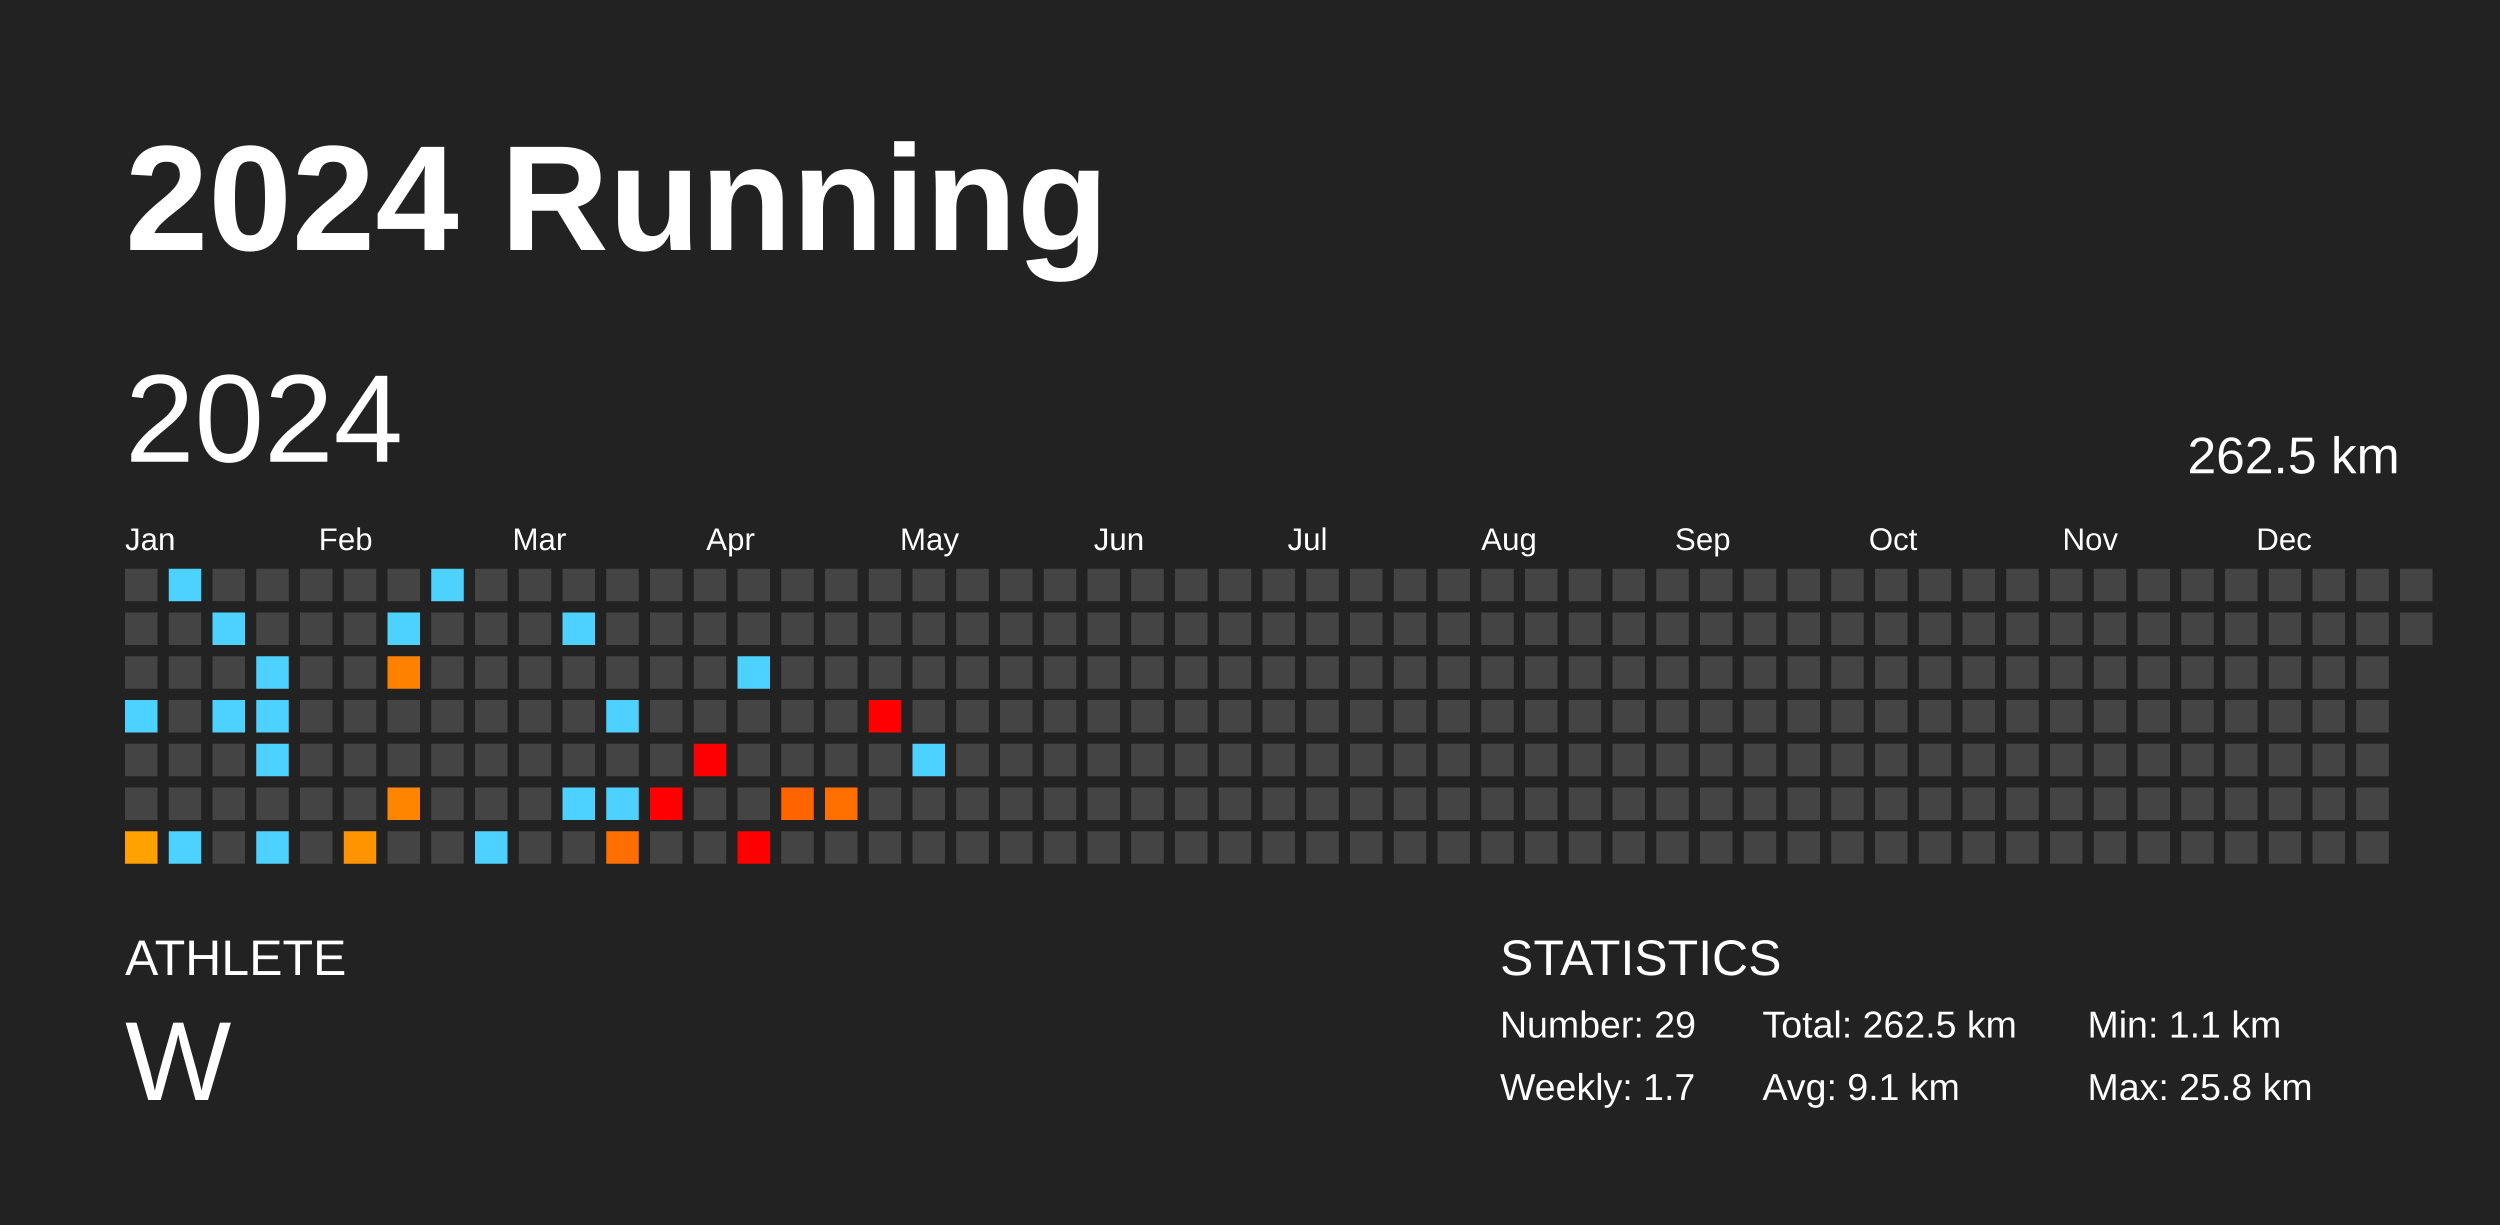
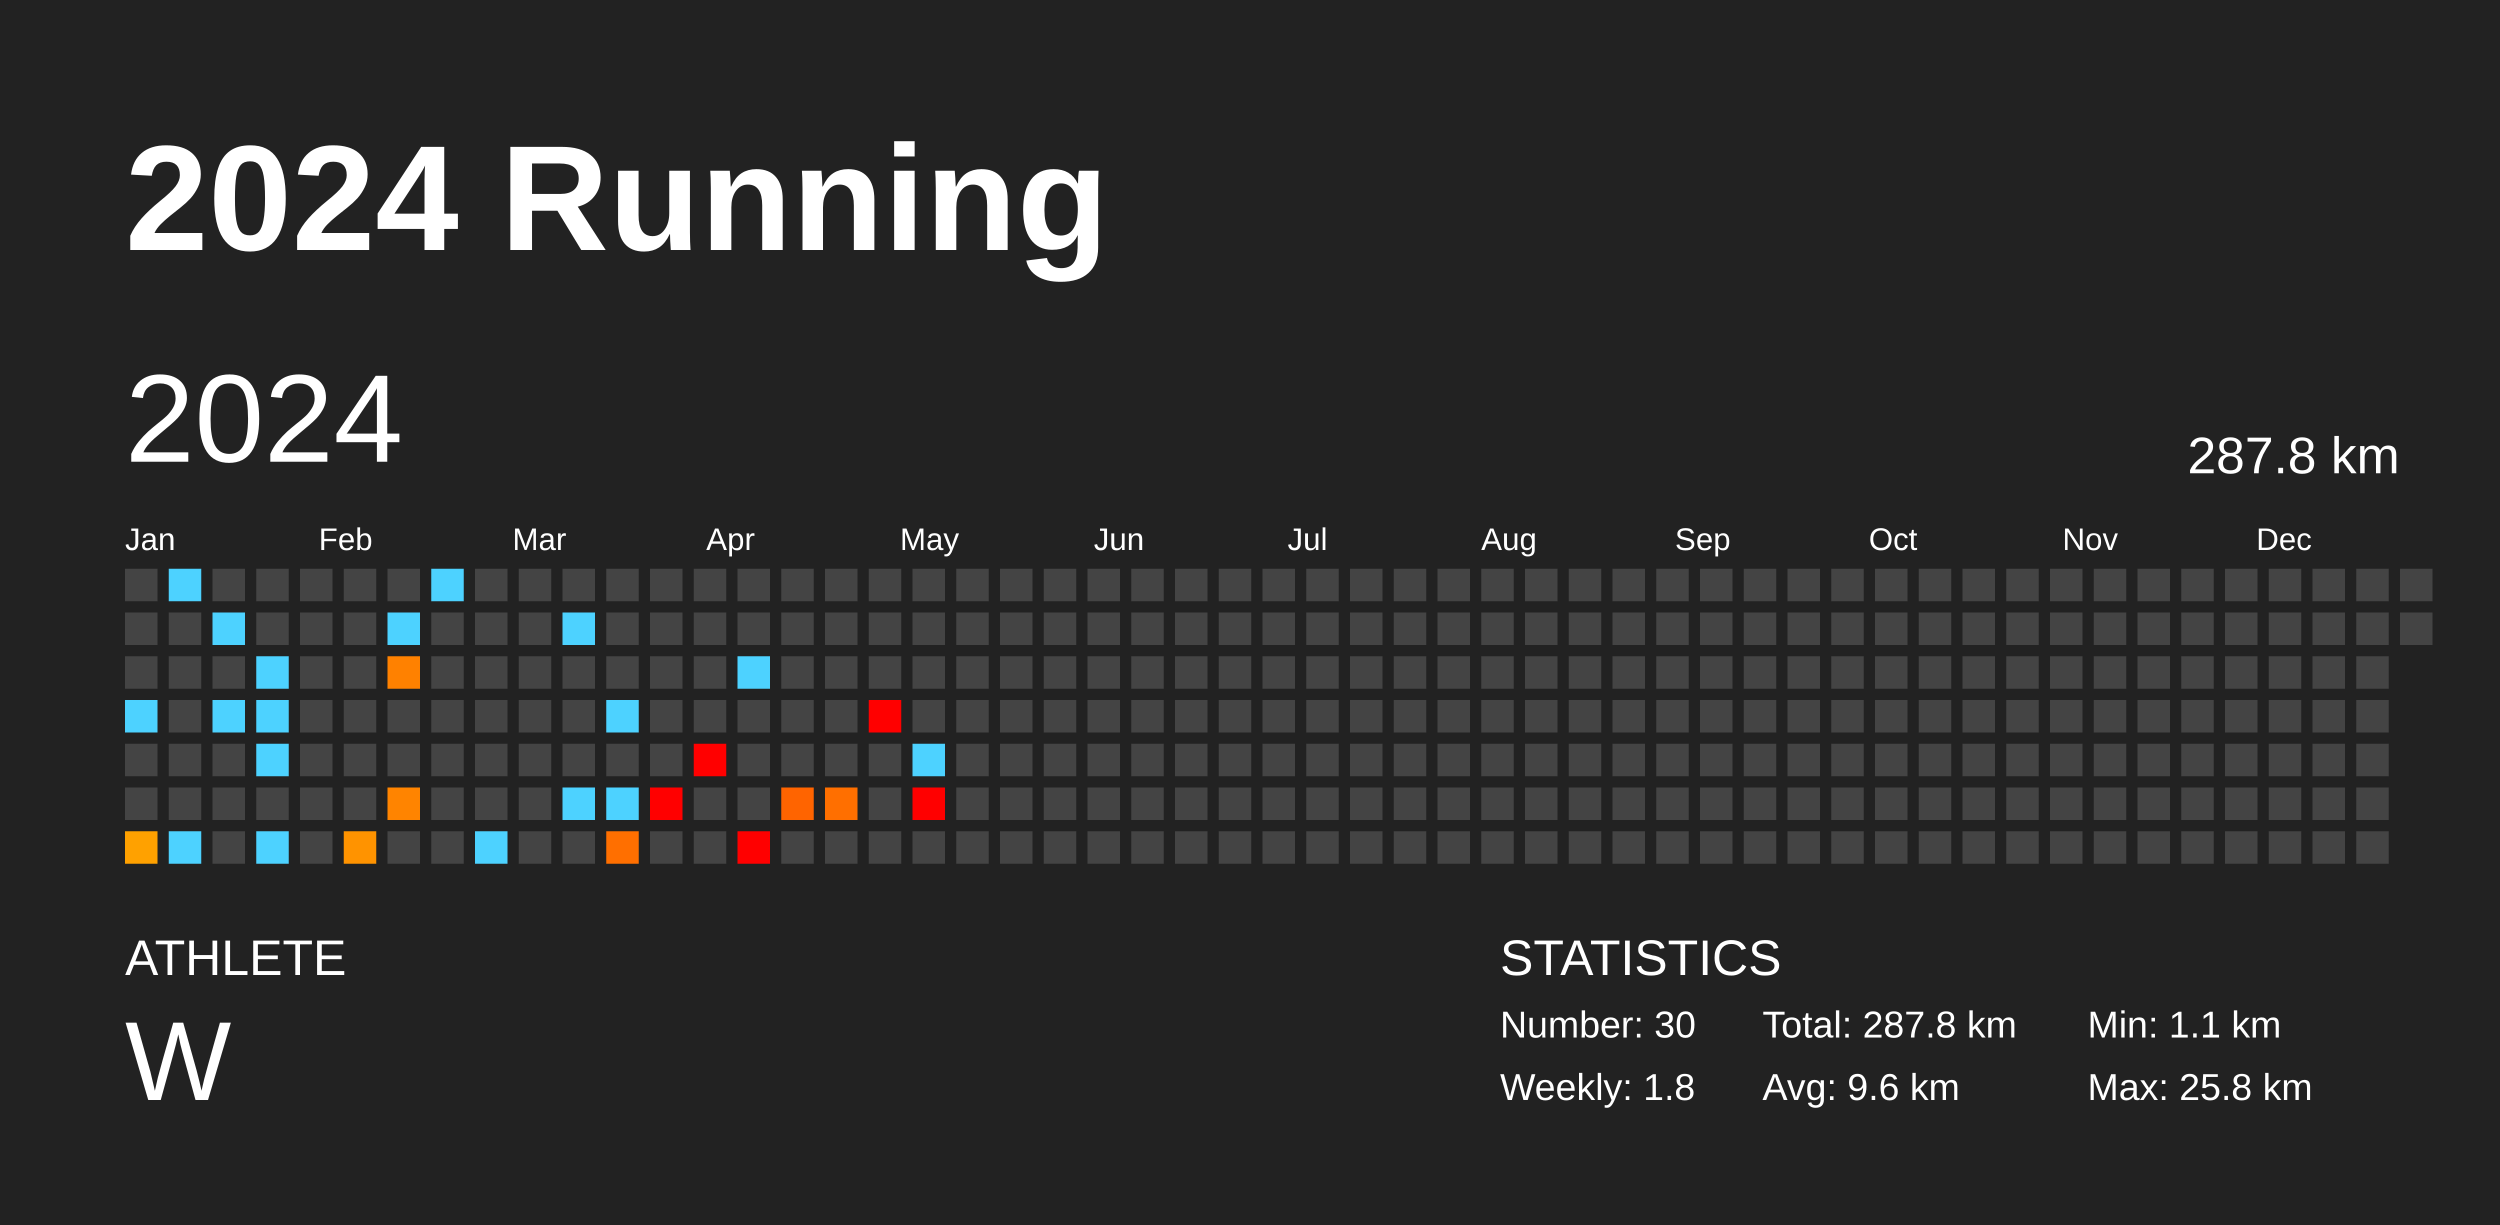
<svg xmlns="http://www.w3.org/2000/svg" baseProfile="full" height="98mm" version="1.1" viewBox="0,0,200,98" width="200mm">
  <defs />
  <rect fill="#222222" height="98" width="200" x="0" y="0" />
  <text fill="#FFFFFF" style="font-size:12px; font-family:Arial; font-weight:bold;" x="10" y="20">2024 Running</text>
  <text fill="#FFFFFF" style="font-size:4px; font-family:Arial" x="10" y="78">ATHLETE</text>
  <text fill="#FFFFFF" style="font-size:9px; font-family:Arial" x="10" y="88">W</text>
  <text fill="#FFFFFF" style="font-size:4px; font-family:Arial" x="120" y="78">STATISTICS</text>
-   <text fill="#FFFFFF" style="font-size:3px; font-family:Arial" x="120" y="83">Number: 29</text>
-   <text fill="#FFFFFF" style="font-size:3px; font-family:Arial" x="120" y="88">Weekly: 1.7</text>
-   <text fill="#FFFFFF" style="font-size:3px; font-family:Arial" x="141" y="83">Total: 262.5 km</text>
-   <text fill="#FFFFFF" style="font-size:3px; font-family:Arial" x="141" y="88">Avg: 9.1 km</text>
+   <text fill="#FFFFFF" style="font-size:3px; font-family:Arial" x="120" y="83">Number: 30</text>
+   <text fill="#FFFFFF" style="font-size:3px; font-family:Arial" x="120" y="88">Weekly: 1.8</text>
+   <text fill="#FFFFFF" style="font-size:3px; font-family:Arial" x="141" y="83">Total: 287.8 km</text>
+   <text fill="#FFFFFF" style="font-size:3px; font-family:Arial" x="141" y="88">Avg: 9.6 km</text>
  <text fill="#FFFFFF" style="font-size:3px; font-family:Arial" x="167" y="83">Min: 1.1 km</text>
  <text fill="#FFFFFF" style="font-size:3px; font-family:Arial" x="167" y="88">Max: 25.8 km</text>
  <text dominant-baseline="hanging" fill="#FFFFFF" style="font-size:10.0px; font-family:Arial;" x="10" y="30">2024</text>
-   <text dominant-baseline="hanging" fill="#FFFFFF" style="font-size:4.125px; font-family:Arial;" x="175" y="35">262.5 km</text>
+   <text dominant-baseline="hanging" fill="#FFFFFF" style="font-size:4.125px; font-family:Arial;" x="175" y="35">287.8 km</text>
  <text fill="#FFFFFF" style="font-size:2.5px; font-family:Arial" x="10.0" y="44">Jan</text>
  <text fill="#FFFFFF" style="font-size:2.5px; font-family:Arial" x="25.5" y="44">Feb</text>
  <text fill="#FFFFFF" style="font-size:2.5px; font-family:Arial" x="41.0" y="44">Mar</text>
  <text fill="#FFFFFF" style="font-size:2.5px; font-family:Arial" x="56.5" y="44">Apr</text>
  <text fill="#FFFFFF" style="font-size:2.5px; font-family:Arial" x="72.0" y="44">May</text>
  <text fill="#FFFFFF" style="font-size:2.5px; font-family:Arial" x="87.5" y="44">Jun</text>
  <text fill="#FFFFFF" style="font-size:2.5px; font-family:Arial" x="103.0" y="44">Jul</text>
  <text fill="#FFFFFF" style="font-size:2.5px; font-family:Arial" x="118.5" y="44">Aug</text>
  <text fill="#FFFFFF" style="font-size:2.5px; font-family:Arial" x="134.0" y="44">Sep</text>
  <text fill="#FFFFFF" style="font-size:2.5px; font-family:Arial" x="149.5" y="44">Oct</text>
  <text fill="#FFFFFF" style="font-size:2.5px; font-family:Arial" x="165.0" y="44">Nov</text>
  <text fill="#FFFFFF" style="font-size:2.5px; font-family:Arial" x="180.5" y="44">Dec</text>
  <rect fill="#444444" height="2.6" width="2.6" x="10.0" y="45.5" />
  <rect fill="#444444" height="2.6" width="2.6" x="10.0" y="49.0" />
  <rect fill="#444444" height="2.6" width="2.6" x="10.0" y="52.5" />
  <rect fill="#4dd2ff" height="2.6" width="2.6" x="10.0" y="56.0" />
  <rect fill="#444444" height="2.6" width="2.6" x="10.0" y="59.5" />
  <rect fill="#444444" height="2.6" width="2.6" x="10.0" y="63.0" />
  <rect fill="#ffa100" height="2.6" width="2.6" x="10.0" y="66.5" />
  <rect fill="#4dd2ff" height="2.6" width="2.6" x="13.5" y="45.5" />
  <rect fill="#444444" height="2.6" width="2.6" x="13.5" y="49.0" />
  <rect fill="#444444" height="2.6" width="2.6" x="13.5" y="52.5" />
  <rect fill="#444444" height="2.6" width="2.6" x="13.5" y="56.0" />
  <rect fill="#444444" height="2.6" width="2.6" x="13.5" y="59.5" />
  <rect fill="#444444" height="2.6" width="2.6" x="13.5" y="63.0" />
  <rect fill="#4dd2ff" height="2.6" width="2.6" x="13.5" y="66.5" />
  <rect fill="#444444" height="2.6" width="2.6" x="17.0" y="45.5" />
  <rect fill="#4dd2ff" height="2.6" width="2.6" x="17.0" y="49.0" />
  <rect fill="#444444" height="2.6" width="2.6" x="17.0" y="52.5" />
  <rect fill="#4dd2ff" height="2.6" width="2.6" x="17.0" y="56.0" />
  <rect fill="#444444" height="2.6" width="2.6" x="17.0" y="59.5" />
  <rect fill="#444444" height="2.6" width="2.6" x="17.0" y="63.0" />
  <rect fill="#444444" height="2.6" width="2.6" x="17.0" y="66.5" />
  <rect fill="#444444" height="2.6" width="2.6" x="20.5" y="45.5" />
  <rect fill="#444444" height="2.6" width="2.6" x="20.5" y="49.0" />
  <rect fill="#4dd2ff" height="2.6" width="2.6" x="20.5" y="52.5" />
  <rect fill="#4dd2ff" height="2.6" width="2.6" x="20.5" y="56.0" />
  <rect fill="#4dd2ff" height="2.6" width="2.6" x="20.5" y="59.5" />
  <rect fill="#444444" height="2.6" width="2.6" x="20.5" y="63.0" />
  <rect fill="#4dd2ff" height="2.6" width="2.6" x="20.5" y="66.5" />
  <rect fill="#444444" height="2.6" width="2.6" x="24.0" y="45.5" />
  <rect fill="#444444" height="2.6" width="2.6" x="24.0" y="49.0" />
  <rect fill="#444444" height="2.6" width="2.6" x="24.0" y="52.5" />
  <rect fill="#444444" height="2.6" width="2.6" x="24.0" y="56.0" />
  <rect fill="#444444" height="2.6" width="2.6" x="24.0" y="59.5" />
  <rect fill="#444444" height="2.6" width="2.6" x="24.0" y="63.0" />
  <rect fill="#444444" height="2.6" width="2.6" x="24.0" y="66.5" />
  <rect fill="#444444" height="2.6" width="2.6" x="27.5" y="45.5" />
  <rect fill="#444444" height="2.6" width="2.6" x="27.5" y="49.0" />
  <rect fill="#444444" height="2.6" width="2.6" x="27.5" y="52.5" />
  <rect fill="#444444" height="2.6" width="2.6" x="27.5" y="56.0" />
  <rect fill="#444444" height="2.6" width="2.6" x="27.5" y="59.5" />
  <rect fill="#444444" height="2.6" width="2.6" x="27.5" y="63.0" />
  <rect fill="#ff9300" height="2.6" width="2.6" x="27.5" y="66.5" />
  <rect fill="#444444" height="2.6" width="2.6" x="31.0" y="45.5" />
  <rect fill="#4dd2ff" height="2.6" width="2.6" x="31.0" y="49.0" />
  <rect fill="#ff8100" height="2.6" width="2.6" x="31.0" y="52.5" />
  <rect fill="#444444" height="2.6" width="2.6" x="31.0" y="56.0" />
  <rect fill="#444444" height="2.6" width="2.6" x="31.0" y="59.5" />
  <rect fill="#ff8400" height="2.6" width="2.6" x="31.0" y="63.0" />
  <rect fill="#444444" height="2.6" width="2.6" x="31.0" y="66.5" />
  <rect fill="#4dd2ff" height="2.6" width="2.6" x="34.5" y="45.5" />
  <rect fill="#444444" height="2.6" width="2.6" x="34.5" y="49.0" />
  <rect fill="#444444" height="2.6" width="2.6" x="34.5" y="52.5" />
  <rect fill="#444444" height="2.6" width="2.6" x="34.5" y="56.0" />
  <rect fill="#444444" height="2.6" width="2.6" x="34.5" y="59.5" />
  <rect fill="#444444" height="2.6" width="2.6" x="34.5" y="63.0" />
  <rect fill="#444444" height="2.6" width="2.6" x="34.5" y="66.5" />
  <rect fill="#444444" height="2.6" width="2.6" x="38.0" y="45.5" />
  <rect fill="#444444" height="2.6" width="2.6" x="38.0" y="49.0" />
  <rect fill="#444444" height="2.6" width="2.6" x="38.0" y="52.5" />
  <rect fill="#444444" height="2.6" width="2.6" x="38.0" y="56.0" />
  <rect fill="#444444" height="2.6" width="2.6" x="38.0" y="59.5" />
  <rect fill="#444444" height="2.6" width="2.6" x="38.0" y="63.0" />
  <rect fill="#4dd2ff" height="2.6" width="2.6" x="38.0" y="66.5" />
  <rect fill="#444444" height="2.6" width="2.6" x="41.5" y="45.5" />
  <rect fill="#444444" height="2.6" width="2.6" x="41.5" y="49.0" />
  <rect fill="#444444" height="2.6" width="2.6" x="41.5" y="52.5" />
  <rect fill="#444444" height="2.6" width="2.6" x="41.5" y="56.0" />
  <rect fill="#444444" height="2.6" width="2.6" x="41.5" y="59.5" />
  <rect fill="#444444" height="2.6" width="2.6" x="41.5" y="63.0" />
  <rect fill="#444444" height="2.6" width="2.6" x="41.5" y="66.5" />
  <rect fill="#444444" height="2.6" width="2.6" x="45.0" y="45.5" />
  <rect fill="#4dd2ff" height="2.6" width="2.6" x="45.0" y="49.0" />
  <rect fill="#444444" height="2.6" width="2.6" x="45.0" y="52.5" />
  <rect fill="#444444" height="2.6" width="2.6" x="45.0" y="56.0" />
  <rect fill="#444444" height="2.6" width="2.6" x="45.0" y="59.5" />
  <rect fill="#4dd2ff" height="2.6" width="2.6" x="45.0" y="63.0" />
  <rect fill="#444444" height="2.6" width="2.6" x="45.0" y="66.5" />
  <rect fill="#444444" height="2.6" width="2.6" x="48.5" y="45.5" />
  <rect fill="#444444" height="2.6" width="2.6" x="48.5" y="49.0" />
  <rect fill="#444444" height="2.6" width="2.6" x="48.5" y="52.5" />
  <rect fill="#4dd2ff" height="2.6" width="2.6" x="48.5" y="56.0" />
  <rect fill="#444444" height="2.6" width="2.6" x="48.5" y="59.5" />
  <rect fill="#4dd2ff" height="2.6" width="2.6" x="48.5" y="63.0" />
  <rect fill="#ff6f00" height="2.6" width="2.6" x="48.5" y="66.5" />
  <rect fill="#444444" height="2.6" width="2.6" x="52.0" y="45.5" />
  <rect fill="#444444" height="2.6" width="2.6" x="52.0" y="49.0" />
  <rect fill="#444444" height="2.6" width="2.6" x="52.0" y="52.5" />
  <rect fill="#444444" height="2.6" width="2.6" x="52.0" y="56.0" />
  <rect fill="#444444" height="2.6" width="2.6" x="52.0" y="59.5" />
  <rect fill="red" height="2.6" width="2.6" x="52.0" y="63.0" />
  <rect fill="#444444" height="2.6" width="2.6" x="52.0" y="66.5" />
  <rect fill="#444444" height="2.6" width="2.6" x="55.5" y="45.5" />
  <rect fill="#444444" height="2.6" width="2.6" x="55.5" y="49.0" />
  <rect fill="#444444" height="2.6" width="2.6" x="55.5" y="52.5" />
  <rect fill="#444444" height="2.6" width="2.6" x="55.5" y="56.0" />
  <rect fill="red" height="2.6" width="2.6" x="55.5" y="59.5" />
  <rect fill="#444444" height="2.6" width="2.6" x="55.5" y="63.0" />
  <rect fill="#444444" height="2.6" width="2.6" x="55.5" y="66.5" />
  <rect fill="#444444" height="2.6" width="2.6" x="59.0" y="45.5" />
  <rect fill="#444444" height="2.6" width="2.6" x="59.0" y="49.0" />
  <rect fill="#4dd2ff" height="2.6" width="2.6" x="59.0" y="52.5" />
  <rect fill="#444444" height="2.6" width="2.6" x="59.0" y="56.0" />
  <rect fill="#444444" height="2.6" width="2.6" x="59.0" y="59.5" />
  <rect fill="#444444" height="2.6" width="2.6" x="59.0" y="63.0" />
  <rect fill="red" height="2.6" width="2.6" x="59.0" y="66.5" />
  <rect fill="#444444" height="2.6" width="2.6" x="62.5" y="45.5" />
  <rect fill="#444444" height="2.6" width="2.6" x="62.5" y="49.0" />
  <rect fill="#444444" height="2.6" width="2.6" x="62.5" y="52.5" />
  <rect fill="#444444" height="2.6" width="2.6" x="62.5" y="56.0" />
  <rect fill="#444444" height="2.6" width="2.6" x="62.5" y="59.5" />
  <rect fill="#ff6400" height="2.6" width="2.6" x="62.5" y="63.0" />
  <rect fill="#444444" height="2.6" width="2.6" x="62.5" y="66.5" />
  <rect fill="#444444" height="2.6" width="2.6" x="66.0" y="45.5" />
  <rect fill="#444444" height="2.6" width="2.6" x="66.0" y="49.0" />
  <rect fill="#444444" height="2.6" width="2.6" x="66.0" y="52.5" />
  <rect fill="#444444" height="2.6" width="2.6" x="66.0" y="56.0" />
  <rect fill="#444444" height="2.6" width="2.6" x="66.0" y="59.5" />
  <rect fill="#ff6f00" height="2.6" width="2.6" x="66.0" y="63.0" />
  <rect fill="#444444" height="2.6" width="2.6" x="66.0" y="66.5" />
  <rect fill="#444444" height="2.6" width="2.6" x="69.5" y="45.5" />
  <rect fill="#444444" height="2.6" width="2.6" x="69.5" y="49.0" />
  <rect fill="#444444" height="2.6" width="2.6" x="69.5" y="52.5" />
  <rect fill="red" height="2.6" width="2.6" x="69.5" y="56.0" />
  <rect fill="#444444" height="2.6" width="2.6" x="69.5" y="59.5" />
  <rect fill="#444444" height="2.6" width="2.6" x="69.5" y="63.0" />
  <rect fill="#444444" height="2.6" width="2.6" x="69.5" y="66.5" />
  <rect fill="#444444" height="2.6" width="2.6" x="73.0" y="45.5" />
  <rect fill="#444444" height="2.6" width="2.6" x="73.0" y="49.0" />
  <rect fill="#444444" height="2.6" width="2.6" x="73.0" y="52.5" />
  <rect fill="#444444" height="2.6" width="2.6" x="73.0" y="56.0" />
  <rect fill="#4dd2ff" height="2.6" width="2.6" x="73.0" y="59.5" />
-   <rect fill="#444444" height="2.6" width="2.6" x="73.0" y="63.0" />
+   <rect fill="red" height="2.6" width="2.6" x="73.0" y="63.0" />
  <rect fill="#444444" height="2.6" width="2.6" x="73.0" y="66.5" />
  <rect fill="#444444" height="2.6" width="2.6" x="76.5" y="45.5" />
  <rect fill="#444444" height="2.6" width="2.6" x="76.5" y="49.0" />
  <rect fill="#444444" height="2.6" width="2.6" x="76.5" y="52.5" />
  <rect fill="#444444" height="2.6" width="2.6" x="76.5" y="56.0" />
  <rect fill="#444444" height="2.6" width="2.6" x="76.5" y="59.5" />
  <rect fill="#444444" height="2.6" width="2.6" x="76.5" y="63.0" />
  <rect fill="#444444" height="2.6" width="2.6" x="76.5" y="66.5" />
  <rect fill="#444444" height="2.6" width="2.6" x="80.0" y="45.5" />
  <rect fill="#444444" height="2.6" width="2.6" x="80.0" y="49.0" />
  <rect fill="#444444" height="2.6" width="2.6" x="80.0" y="52.5" />
  <rect fill="#444444" height="2.6" width="2.6" x="80.0" y="56.0" />
  <rect fill="#444444" height="2.6" width="2.6" x="80.0" y="59.5" />
  <rect fill="#444444" height="2.6" width="2.6" x="80.0" y="63.0" />
  <rect fill="#444444" height="2.6" width="2.6" x="80.0" y="66.5" />
  <rect fill="#444444" height="2.6" width="2.6" x="83.5" y="45.5" />
  <rect fill="#444444" height="2.6" width="2.6" x="83.5" y="49.0" />
  <rect fill="#444444" height="2.6" width="2.6" x="83.5" y="52.5" />
  <rect fill="#444444" height="2.6" width="2.6" x="83.5" y="56.0" />
  <rect fill="#444444" height="2.6" width="2.6" x="83.5" y="59.5" />
  <rect fill="#444444" height="2.6" width="2.6" x="83.5" y="63.0" />
  <rect fill="#444444" height="2.6" width="2.6" x="83.5" y="66.5" />
  <rect fill="#444444" height="2.6" width="2.6" x="87.0" y="45.5" />
  <rect fill="#444444" height="2.6" width="2.6" x="87.0" y="49.0" />
  <rect fill="#444444" height="2.6" width="2.6" x="87.0" y="52.5" />
  <rect fill="#444444" height="2.6" width="2.6" x="87.0" y="56.0" />
  <rect fill="#444444" height="2.6" width="2.6" x="87.0" y="59.5" />
  <rect fill="#444444" height="2.6" width="2.6" x="87.0" y="63.0" />
  <rect fill="#444444" height="2.6" width="2.6" x="87.0" y="66.5" />
  <rect fill="#444444" height="2.6" width="2.6" x="90.5" y="45.5" />
  <rect fill="#444444" height="2.6" width="2.6" x="90.5" y="49.0" />
  <rect fill="#444444" height="2.6" width="2.6" x="90.5" y="52.5" />
  <rect fill="#444444" height="2.6" width="2.6" x="90.5" y="56.0" />
  <rect fill="#444444" height="2.6" width="2.6" x="90.5" y="59.5" />
  <rect fill="#444444" height="2.6" width="2.6" x="90.5" y="63.0" />
  <rect fill="#444444" height="2.6" width="2.6" x="90.5" y="66.5" />
  <rect fill="#444444" height="2.6" width="2.6" x="94.0" y="45.5" />
  <rect fill="#444444" height="2.6" width="2.6" x="94.0" y="49.0" />
  <rect fill="#444444" height="2.6" width="2.6" x="94.0" y="52.5" />
  <rect fill="#444444" height="2.6" width="2.6" x="94.0" y="56.0" />
  <rect fill="#444444" height="2.6" width="2.6" x="94.0" y="59.5" />
  <rect fill="#444444" height="2.6" width="2.6" x="94.0" y="63.0" />
  <rect fill="#444444" height="2.6" width="2.6" x="94.0" y="66.5" />
  <rect fill="#444444" height="2.6" width="2.6" x="97.5" y="45.5" />
  <rect fill="#444444" height="2.6" width="2.6" x="97.5" y="49.0" />
  <rect fill="#444444" height="2.6" width="2.6" x="97.5" y="52.5" />
  <rect fill="#444444" height="2.6" width="2.6" x="97.5" y="56.0" />
  <rect fill="#444444" height="2.6" width="2.6" x="97.5" y="59.5" />
  <rect fill="#444444" height="2.6" width="2.6" x="97.5" y="63.0" />
  <rect fill="#444444" height="2.6" width="2.6" x="97.5" y="66.5" />
  <rect fill="#444444" height="2.6" width="2.6" x="101.0" y="45.5" />
  <rect fill="#444444" height="2.6" width="2.6" x="101.0" y="49.0" />
  <rect fill="#444444" height="2.6" width="2.6" x="101.0" y="52.5" />
  <rect fill="#444444" height="2.6" width="2.6" x="101.0" y="56.0" />
  <rect fill="#444444" height="2.6" width="2.6" x="101.0" y="59.5" />
  <rect fill="#444444" height="2.6" width="2.6" x="101.0" y="63.0" />
  <rect fill="#444444" height="2.6" width="2.6" x="101.0" y="66.5" />
  <rect fill="#444444" height="2.6" width="2.6" x="104.5" y="45.5" />
  <rect fill="#444444" height="2.6" width="2.6" x="104.5" y="49.0" />
  <rect fill="#444444" height="2.6" width="2.6" x="104.5" y="52.5" />
  <rect fill="#444444" height="2.6" width="2.6" x="104.5" y="56.0" />
  <rect fill="#444444" height="2.6" width="2.6" x="104.5" y="59.5" />
  <rect fill="#444444" height="2.6" width="2.6" x="104.5" y="63.0" />
  <rect fill="#444444" height="2.6" width="2.6" x="104.5" y="66.5" />
  <rect fill="#444444" height="2.6" width="2.6" x="108.0" y="45.5" />
  <rect fill="#444444" height="2.6" width="2.6" x="108.0" y="49.0" />
  <rect fill="#444444" height="2.6" width="2.6" x="108.0" y="52.5" />
  <rect fill="#444444" height="2.6" width="2.6" x="108.0" y="56.0" />
  <rect fill="#444444" height="2.6" width="2.6" x="108.0" y="59.5" />
  <rect fill="#444444" height="2.6" width="2.6" x="108.0" y="63.0" />
  <rect fill="#444444" height="2.6" width="2.6" x="108.0" y="66.5" />
  <rect fill="#444444" height="2.6" width="2.6" x="111.5" y="45.5" />
  <rect fill="#444444" height="2.6" width="2.6" x="111.5" y="49.0" />
  <rect fill="#444444" height="2.6" width="2.6" x="111.5" y="52.5" />
  <rect fill="#444444" height="2.6" width="2.6" x="111.5" y="56.0" />
  <rect fill="#444444" height="2.6" width="2.6" x="111.5" y="59.5" />
  <rect fill="#444444" height="2.6" width="2.6" x="111.5" y="63.0" />
  <rect fill="#444444" height="2.6" width="2.6" x="111.5" y="66.5" />
  <rect fill="#444444" height="2.6" width="2.6" x="115.0" y="45.5" />
  <rect fill="#444444" height="2.6" width="2.6" x="115.0" y="49.0" />
  <rect fill="#444444" height="2.6" width="2.6" x="115.0" y="52.5" />
  <rect fill="#444444" height="2.6" width="2.6" x="115.0" y="56.0" />
  <rect fill="#444444" height="2.6" width="2.6" x="115.0" y="59.5" />
  <rect fill="#444444" height="2.6" width="2.6" x="115.0" y="63.0" />
  <rect fill="#444444" height="2.6" width="2.6" x="115.0" y="66.5" />
  <rect fill="#444444" height="2.6" width="2.6" x="118.5" y="45.5" />
  <rect fill="#444444" height="2.6" width="2.6" x="118.5" y="49.0" />
  <rect fill="#444444" height="2.6" width="2.6" x="118.5" y="52.5" />
  <rect fill="#444444" height="2.6" width="2.6" x="118.5" y="56.0" />
  <rect fill="#444444" height="2.6" width="2.6" x="118.5" y="59.5" />
  <rect fill="#444444" height="2.6" width="2.6" x="118.5" y="63.0" />
  <rect fill="#444444" height="2.6" width="2.6" x="118.5" y="66.5" />
  <rect fill="#444444" height="2.6" width="2.6" x="122.0" y="45.5" />
  <rect fill="#444444" height="2.6" width="2.6" x="122.0" y="49.0" />
  <rect fill="#444444" height="2.6" width="2.6" x="122.0" y="52.5" />
  <rect fill="#444444" height="2.6" width="2.6" x="122.0" y="56.0" />
  <rect fill="#444444" height="2.6" width="2.6" x="122.0" y="59.5" />
  <rect fill="#444444" height="2.6" width="2.6" x="122.0" y="63.0" />
  <rect fill="#444444" height="2.6" width="2.6" x="122.0" y="66.5" />
  <rect fill="#444444" height="2.6" width="2.6" x="125.5" y="45.5" />
  <rect fill="#444444" height="2.6" width="2.6" x="125.5" y="49.0" />
  <rect fill="#444444" height="2.6" width="2.6" x="125.5" y="52.5" />
  <rect fill="#444444" height="2.6" width="2.6" x="125.5" y="56.0" />
  <rect fill="#444444" height="2.6" width="2.6" x="125.5" y="59.5" />
  <rect fill="#444444" height="2.6" width="2.6" x="125.5" y="63.0" />
  <rect fill="#444444" height="2.6" width="2.6" x="125.5" y="66.5" />
  <rect fill="#444444" height="2.6" width="2.6" x="129.0" y="45.5" />
  <rect fill="#444444" height="2.6" width="2.6" x="129.0" y="49.0" />
  <rect fill="#444444" height="2.6" width="2.6" x="129.0" y="52.5" />
  <rect fill="#444444" height="2.6" width="2.6" x="129.0" y="56.0" />
  <rect fill="#444444" height="2.6" width="2.6" x="129.0" y="59.5" />
  <rect fill="#444444" height="2.6" width="2.6" x="129.0" y="63.0" />
  <rect fill="#444444" height="2.6" width="2.6" x="129.0" y="66.5" />
  <rect fill="#444444" height="2.6" width="2.6" x="132.5" y="45.5" />
  <rect fill="#444444" height="2.6" width="2.6" x="132.5" y="49.0" />
  <rect fill="#444444" height="2.6" width="2.6" x="132.5" y="52.5" />
  <rect fill="#444444" height="2.6" width="2.6" x="132.5" y="56.0" />
  <rect fill="#444444" height="2.6" width="2.6" x="132.5" y="59.5" />
  <rect fill="#444444" height="2.6" width="2.6" x="132.5" y="63.0" />
  <rect fill="#444444" height="2.6" width="2.6" x="132.5" y="66.5" />
  <rect fill="#444444" height="2.6" width="2.6" x="136.0" y="45.5" />
  <rect fill="#444444" height="2.6" width="2.6" x="136.0" y="49.0" />
  <rect fill="#444444" height="2.6" width="2.6" x="136.0" y="52.5" />
  <rect fill="#444444" height="2.6" width="2.6" x="136.0" y="56.0" />
  <rect fill="#444444" height="2.6" width="2.6" x="136.0" y="59.5" />
  <rect fill="#444444" height="2.6" width="2.6" x="136.0" y="63.0" />
  <rect fill="#444444" height="2.6" width="2.6" x="136.0" y="66.5" />
  <rect fill="#444444" height="2.6" width="2.6" x="139.5" y="45.5" />
  <rect fill="#444444" height="2.6" width="2.6" x="139.5" y="49.0" />
  <rect fill="#444444" height="2.6" width="2.6" x="139.5" y="52.5" />
  <rect fill="#444444" height="2.6" width="2.6" x="139.5" y="56.0" />
  <rect fill="#444444" height="2.6" width="2.6" x="139.5" y="59.5" />
  <rect fill="#444444" height="2.6" width="2.6" x="139.5" y="63.0" />
  <rect fill="#444444" height="2.6" width="2.6" x="139.5" y="66.5" />
  <rect fill="#444444" height="2.6" width="2.6" x="143.0" y="45.5" />
  <rect fill="#444444" height="2.6" width="2.6" x="143.0" y="49.0" />
  <rect fill="#444444" height="2.6" width="2.6" x="143.0" y="52.5" />
  <rect fill="#444444" height="2.6" width="2.6" x="143.0" y="56.0" />
  <rect fill="#444444" height="2.6" width="2.6" x="143.0" y="59.5" />
  <rect fill="#444444" height="2.6" width="2.6" x="143.0" y="63.0" />
  <rect fill="#444444" height="2.6" width="2.6" x="143.0" y="66.5" />
  <rect fill="#444444" height="2.6" width="2.6" x="146.5" y="45.5" />
  <rect fill="#444444" height="2.6" width="2.6" x="146.5" y="49.0" />
  <rect fill="#444444" height="2.6" width="2.6" x="146.5" y="52.5" />
  <rect fill="#444444" height="2.6" width="2.6" x="146.5" y="56.0" />
  <rect fill="#444444" height="2.6" width="2.6" x="146.5" y="59.5" />
  <rect fill="#444444" height="2.6" width="2.6" x="146.5" y="63.0" />
  <rect fill="#444444" height="2.6" width="2.6" x="146.5" y="66.5" />
  <rect fill="#444444" height="2.6" width="2.6" x="150.0" y="45.5" />
  <rect fill="#444444" height="2.6" width="2.6" x="150.0" y="49.0" />
  <rect fill="#444444" height="2.6" width="2.6" x="150.0" y="52.5" />
  <rect fill="#444444" height="2.6" width="2.6" x="150.0" y="56.0" />
  <rect fill="#444444" height="2.6" width="2.6" x="150.0" y="59.5" />
  <rect fill="#444444" height="2.6" width="2.6" x="150.0" y="63.0" />
  <rect fill="#444444" height="2.6" width="2.6" x="150.0" y="66.5" />
  <rect fill="#444444" height="2.6" width="2.6" x="153.5" y="45.5" />
  <rect fill="#444444" height="2.6" width="2.6" x="153.5" y="49.0" />
  <rect fill="#444444" height="2.6" width="2.6" x="153.5" y="52.5" />
  <rect fill="#444444" height="2.6" width="2.6" x="153.5" y="56.0" />
  <rect fill="#444444" height="2.6" width="2.6" x="153.5" y="59.5" />
  <rect fill="#444444" height="2.6" width="2.6" x="153.5" y="63.0" />
  <rect fill="#444444" height="2.6" width="2.6" x="153.5" y="66.5" />
  <rect fill="#444444" height="2.6" width="2.6" x="157.0" y="45.5" />
  <rect fill="#444444" height="2.6" width="2.6" x="157.0" y="49.0" />
  <rect fill="#444444" height="2.6" width="2.6" x="157.0" y="52.5" />
  <rect fill="#444444" height="2.6" width="2.6" x="157.0" y="56.0" />
  <rect fill="#444444" height="2.6" width="2.6" x="157.0" y="59.5" />
  <rect fill="#444444" height="2.6" width="2.6" x="157.0" y="63.0" />
  <rect fill="#444444" height="2.6" width="2.6" x="157.0" y="66.5" />
  <rect fill="#444444" height="2.6" width="2.6" x="160.5" y="45.5" />
  <rect fill="#444444" height="2.6" width="2.6" x="160.5" y="49.0" />
  <rect fill="#444444" height="2.6" width="2.6" x="160.5" y="52.5" />
  <rect fill="#444444" height="2.6" width="2.6" x="160.5" y="56.0" />
  <rect fill="#444444" height="2.6" width="2.6" x="160.5" y="59.5" />
  <rect fill="#444444" height="2.6" width="2.6" x="160.5" y="63.0" />
  <rect fill="#444444" height="2.6" width="2.6" x="160.5" y="66.5" />
  <rect fill="#444444" height="2.6" width="2.6" x="164.0" y="45.5" />
  <rect fill="#444444" height="2.6" width="2.6" x="164.0" y="49.0" />
  <rect fill="#444444" height="2.6" width="2.6" x="164.0" y="52.5" />
  <rect fill="#444444" height="2.6" width="2.6" x="164.0" y="56.0" />
  <rect fill="#444444" height="2.6" width="2.6" x="164.0" y="59.5" />
  <rect fill="#444444" height="2.6" width="2.6" x="164.0" y="63.0" />
  <rect fill="#444444" height="2.6" width="2.6" x="164.0" y="66.5" />
  <rect fill="#444444" height="2.6" width="2.6" x="167.5" y="45.5" />
  <rect fill="#444444" height="2.6" width="2.6" x="167.5" y="49.0" />
  <rect fill="#444444" height="2.6" width="2.6" x="167.5" y="52.5" />
  <rect fill="#444444" height="2.6" width="2.6" x="167.5" y="56.0" />
  <rect fill="#444444" height="2.6" width="2.6" x="167.5" y="59.5" />
  <rect fill="#444444" height="2.6" width="2.6" x="167.5" y="63.0" />
  <rect fill="#444444" height="2.6" width="2.6" x="167.5" y="66.5" />
  <rect fill="#444444" height="2.6" width="2.6" x="171.0" y="45.5" />
  <rect fill="#444444" height="2.6" width="2.6" x="171.0" y="49.0" />
  <rect fill="#444444" height="2.6" width="2.6" x="171.0" y="52.5" />
  <rect fill="#444444" height="2.6" width="2.6" x="171.0" y="56.0" />
  <rect fill="#444444" height="2.6" width="2.6" x="171.0" y="59.5" />
  <rect fill="#444444" height="2.6" width="2.6" x="171.0" y="63.0" />
  <rect fill="#444444" height="2.6" width="2.6" x="171.0" y="66.5" />
  <rect fill="#444444" height="2.6" width="2.6" x="174.5" y="45.5" />
  <rect fill="#444444" height="2.6" width="2.6" x="174.5" y="49.0" />
  <rect fill="#444444" height="2.6" width="2.6" x="174.5" y="52.5" />
  <rect fill="#444444" height="2.6" width="2.6" x="174.5" y="56.0" />
  <rect fill="#444444" height="2.6" width="2.6" x="174.5" y="59.5" />
  <rect fill="#444444" height="2.6" width="2.6" x="174.5" y="63.0" />
  <rect fill="#444444" height="2.6" width="2.6" x="174.5" y="66.5" />
  <rect fill="#444444" height="2.6" width="2.6" x="178.0" y="45.5" />
  <rect fill="#444444" height="2.6" width="2.6" x="178.0" y="49.0" />
  <rect fill="#444444" height="2.6" width="2.6" x="178.0" y="52.5" />
  <rect fill="#444444" height="2.6" width="2.6" x="178.0" y="56.0" />
  <rect fill="#444444" height="2.6" width="2.6" x="178.0" y="59.5" />
  <rect fill="#444444" height="2.6" width="2.6" x="178.0" y="63.0" />
  <rect fill="#444444" height="2.6" width="2.6" x="178.0" y="66.5" />
  <rect fill="#444444" height="2.6" width="2.6" x="181.5" y="45.5" />
  <rect fill="#444444" height="2.6" width="2.6" x="181.5" y="49.0" />
  <rect fill="#444444" height="2.6" width="2.6" x="181.5" y="52.5" />
  <rect fill="#444444" height="2.6" width="2.6" x="181.5" y="56.0" />
  <rect fill="#444444" height="2.6" width="2.6" x="181.5" y="59.5" />
  <rect fill="#444444" height="2.6" width="2.6" x="181.5" y="63.0" />
  <rect fill="#444444" height="2.6" width="2.6" x="181.5" y="66.5" />
  <rect fill="#444444" height="2.6" width="2.6" x="185.0" y="45.5" />
  <rect fill="#444444" height="2.6" width="2.6" x="185.0" y="49.0" />
  <rect fill="#444444" height="2.6" width="2.6" x="185.0" y="52.5" />
  <rect fill="#444444" height="2.6" width="2.6" x="185.0" y="56.0" />
  <rect fill="#444444" height="2.6" width="2.6" x="185.0" y="59.5" />
  <rect fill="#444444" height="2.6" width="2.6" x="185.0" y="63.0" />
  <rect fill="#444444" height="2.6" width="2.6" x="185.0" y="66.5" />
  <rect fill="#444444" height="2.6" width="2.6" x="188.5" y="45.5" />
  <rect fill="#444444" height="2.6" width="2.6" x="188.5" y="49.0" />
  <rect fill="#444444" height="2.6" width="2.6" x="188.5" y="52.5" />
  <rect fill="#444444" height="2.6" width="2.6" x="188.5" y="56.0" />
  <rect fill="#444444" height="2.6" width="2.6" x="188.5" y="59.5" />
  <rect fill="#444444" height="2.6" width="2.6" x="188.5" y="63.0" />
  <rect fill="#444444" height="2.6" width="2.6" x="188.5" y="66.5" />
  <rect fill="#444444" height="2.6" width="2.6" x="192.0" y="45.5" />
  <rect fill="#444444" height="2.6" width="2.6" x="192.0" y="49.0" />
</svg>
